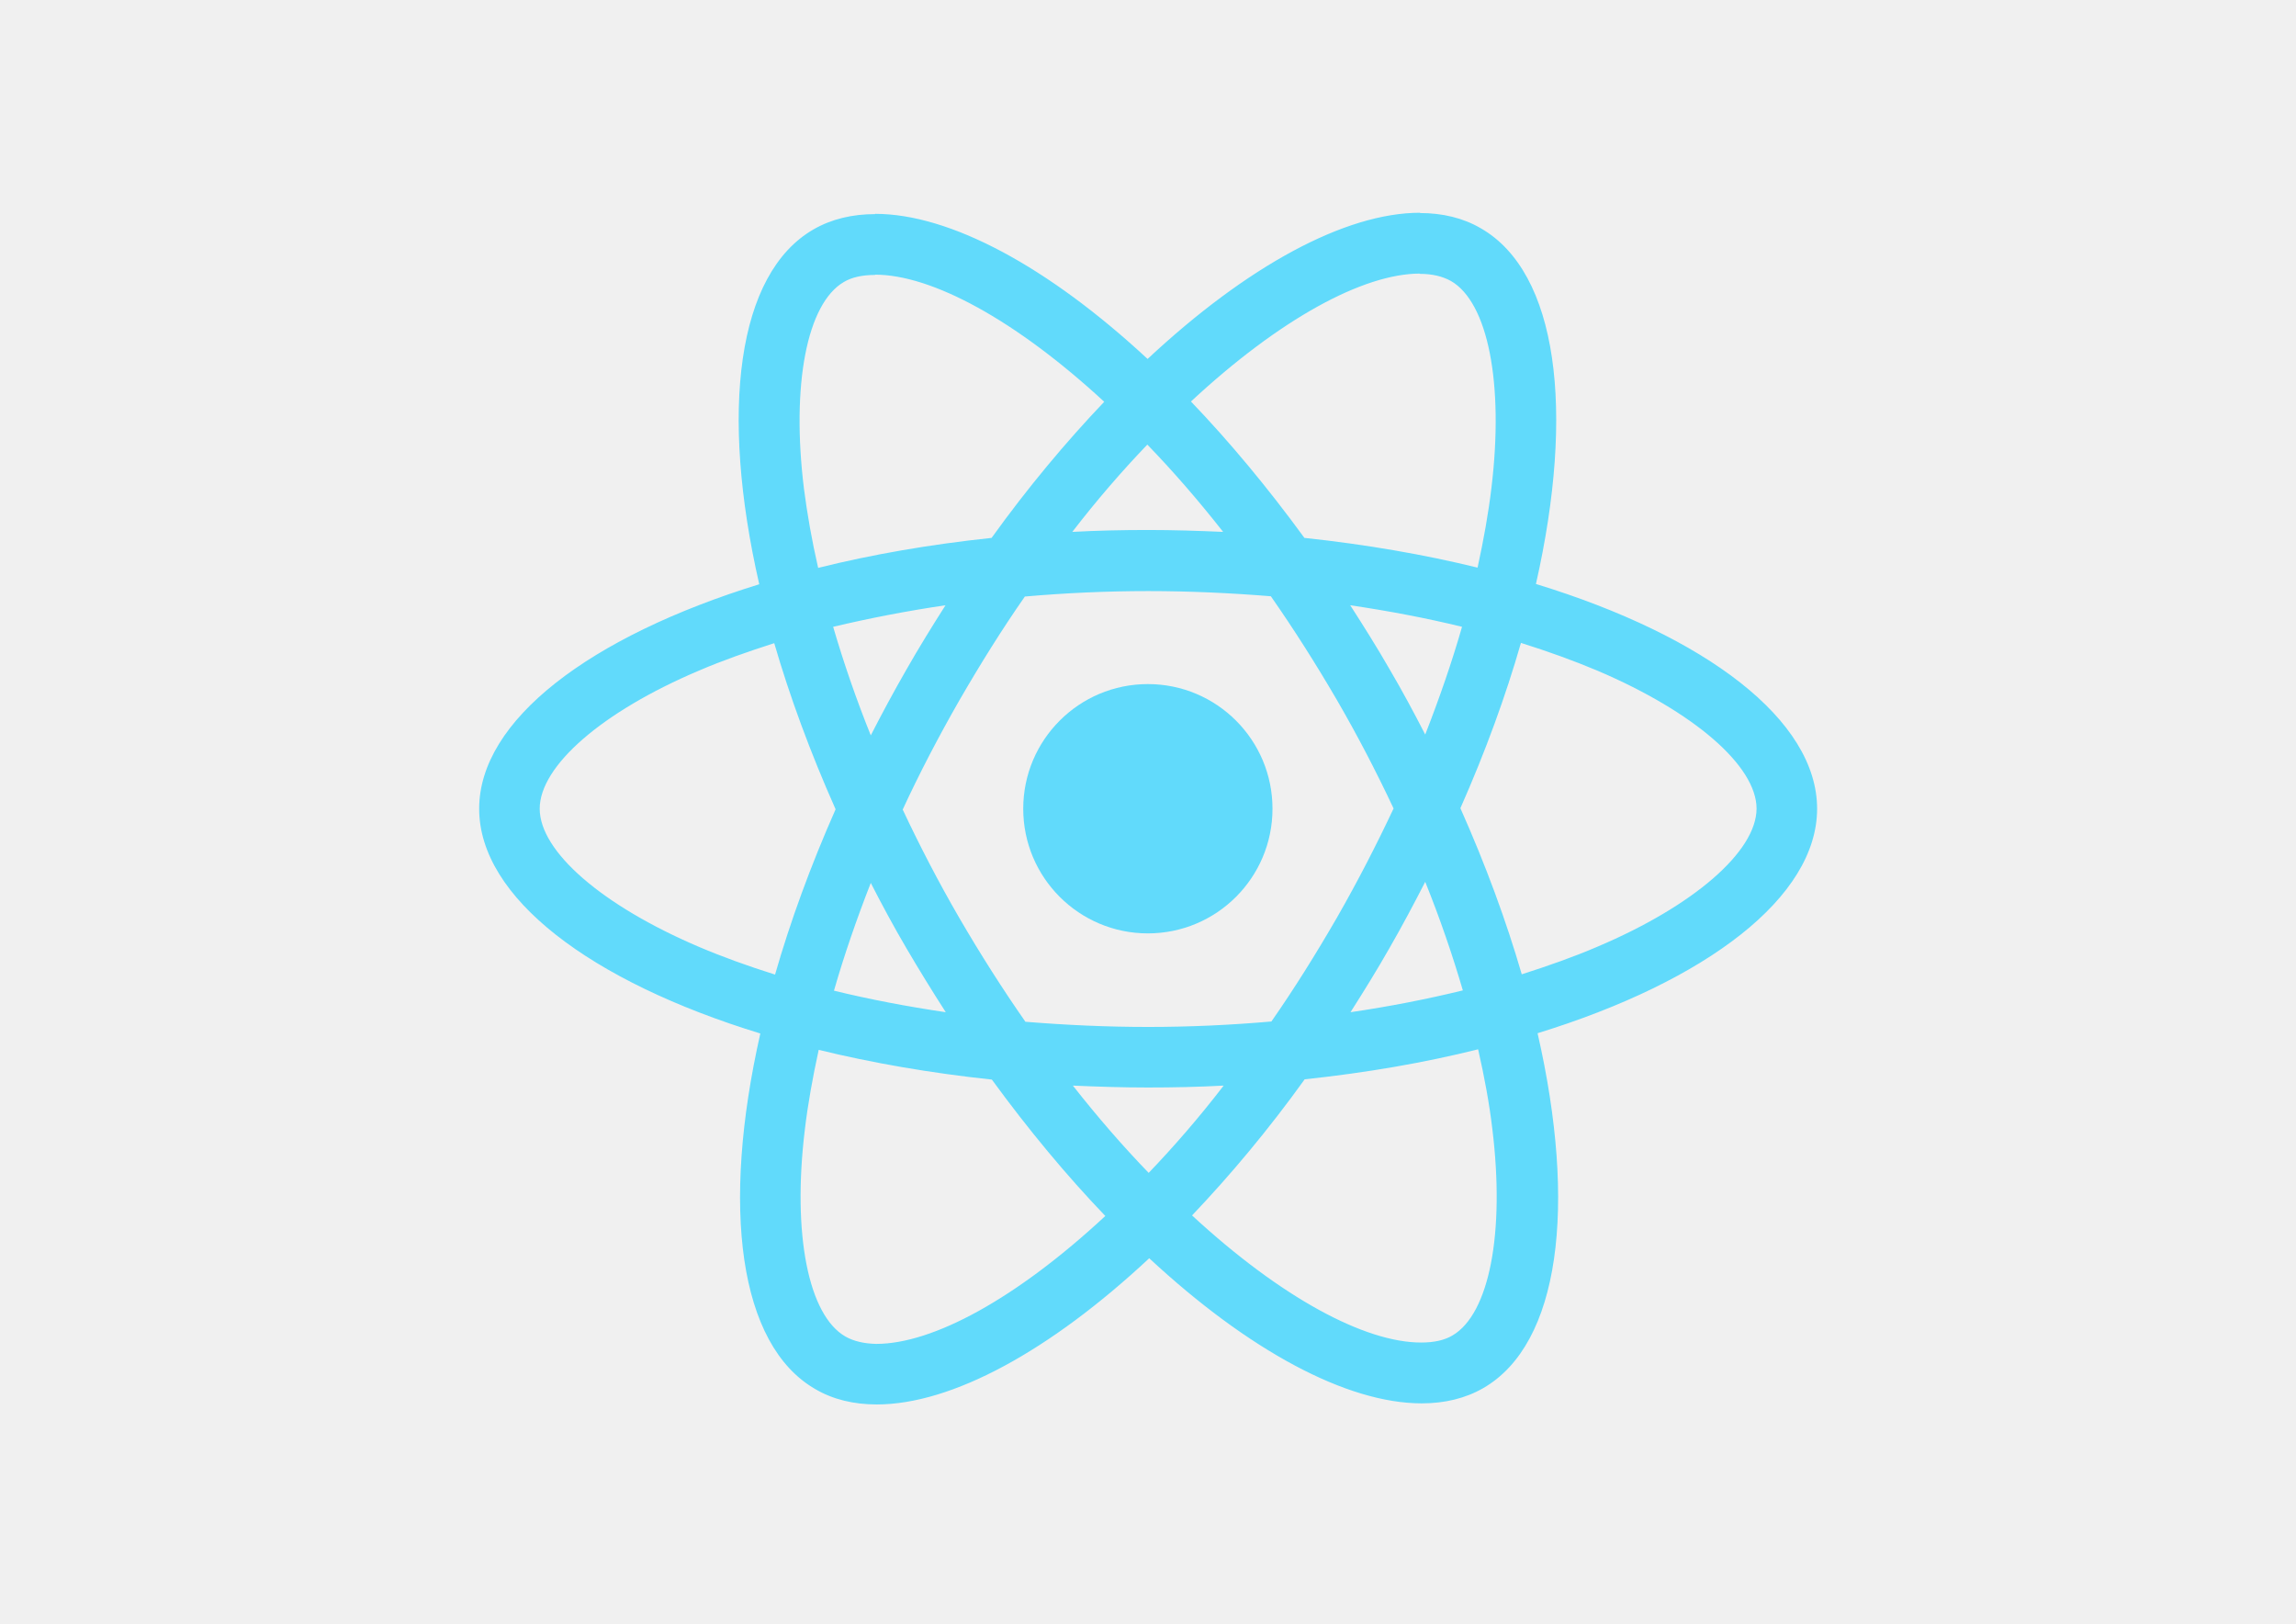
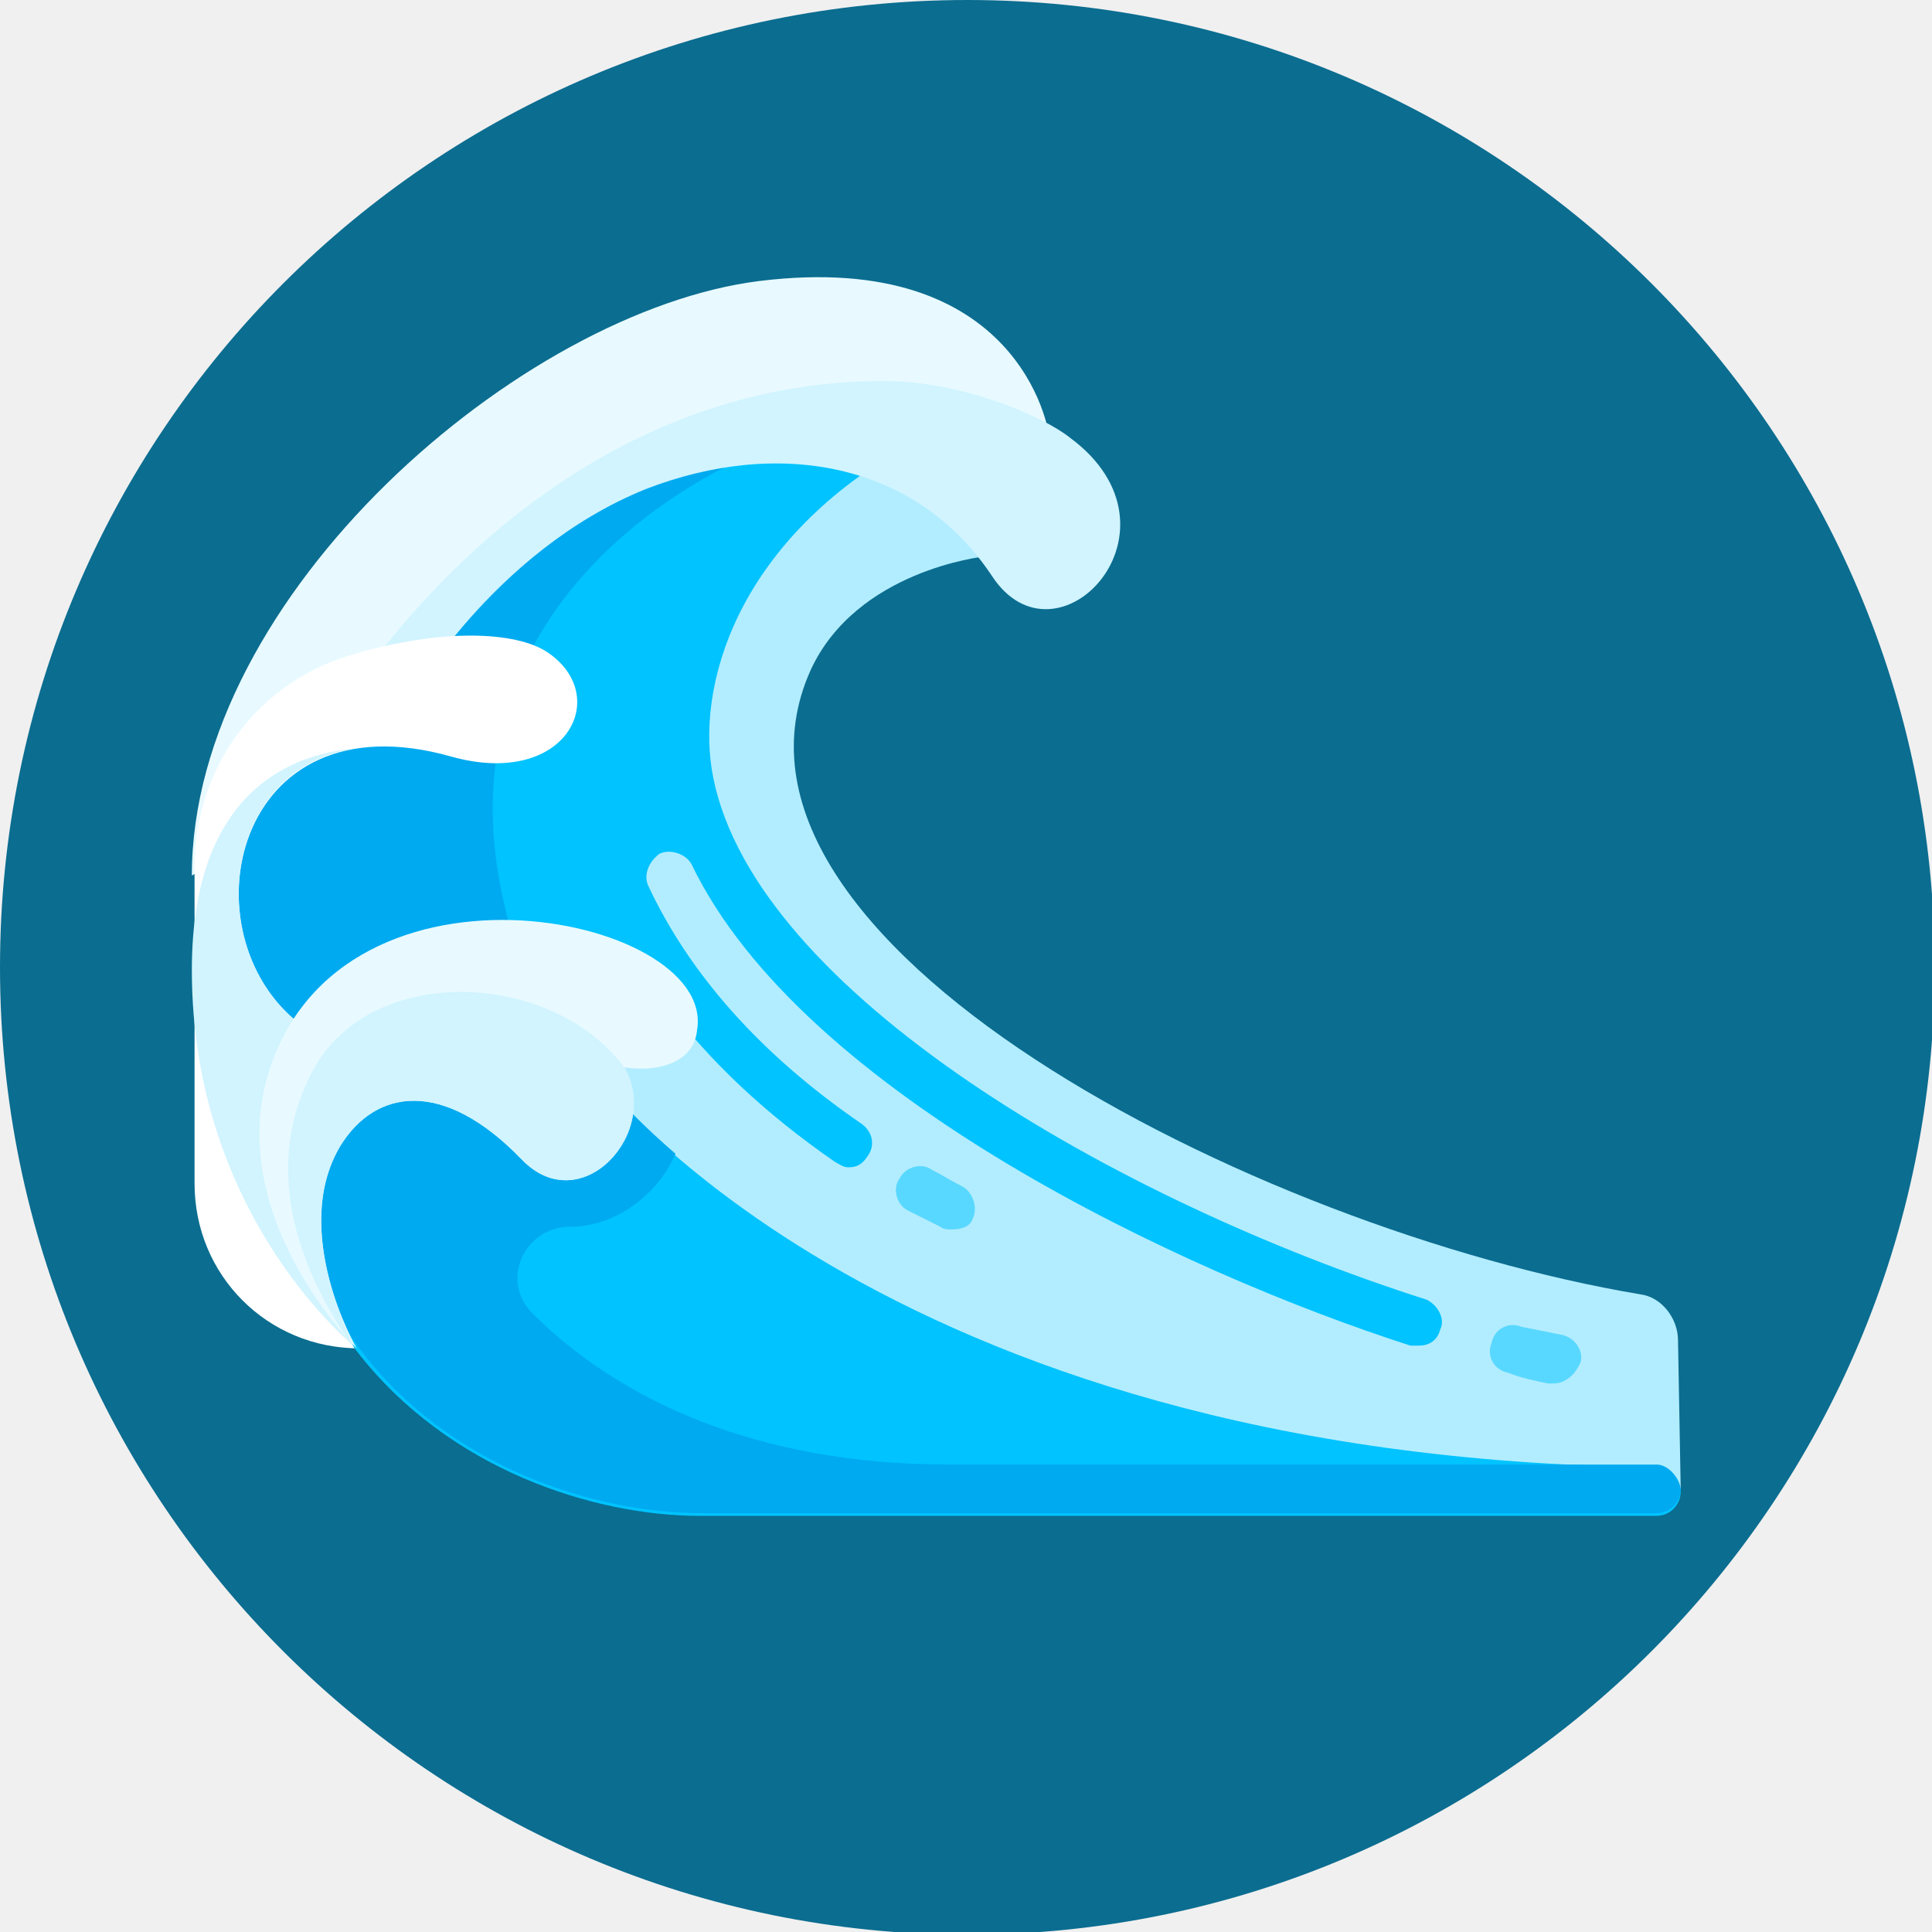
- <svg xmlns="http://www.w3.org/2000/svg" viewBox="0 0 841.9 595.3">
-   <g fill="#61DAFB">
-     <path d="M666.3 296.5c0-32.5-40.7-63.3-103.1-82.4 14.4-63.6 8-114.2-20.2-130.4-6.5-3.8-14.1-5.6-22.4-5.6v22.3c4.6 0 8.3.9 11.4 2.6 13.6 7.8 19.5 37.5 14.9 75.7-1.1 9.4-2.9 19.3-5.1 29.4-19.6-4.8-41-8.5-63.5-10.9-13.5-18.5-27.5-35.3-41.6-50 32.6-30.3 63.2-46.9 84-46.9V78c-27.5 0-63.5 19.6-99.9 53.6-36.4-33.8-72.4-53.2-99.9-53.2v22.3c20.7 0 51.4 16.5 84 46.6-14 14.7-28 31.4-41.3 49.9-22.6 2.4-44 6.1-63.6 11-2.3-10-4-19.7-5.2-29-4.7-38.2 1.1-67.9 14.6-75.8 3-1.8 6.9-2.6 11.5-2.6V78.5c-8.4 0-16 1.8-22.6 5.6-28.1 16.2-34.4 66.7-19.9 130.1-62.2 19.2-102.7 49.9-102.7 82.3 0 32.5 40.7 63.3 103.1 82.4-14.4 63.6-8 114.2 20.2 130.4 6.5 3.8 14.1 5.6 22.5 5.6 27.5 0 63.5-19.6 99.9-53.6 36.4 33.8 72.4 53.2 99.9 53.2 8.4 0 16-1.8 22.6-5.6 28.1-16.2 34.4-66.7 19.9-130.1 62-19.1 102.5-49.9 102.5-82.3zm-130.2-66.7c-3.7 12.9-8.3 26.2-13.5 39.5-4.1-8-8.4-16-13.1-24-4.6-8-9.5-15.8-14.4-23.4 14.2 2.1 27.9 4.7 41 7.9zm-45.8 106.5c-7.8 13.5-15.8 26.3-24.1 38.2-14.9 1.3-30 2-45.2 2-15.1 0-30.2-.7-45-1.9-8.3-11.9-16.4-24.6-24.2-38-7.6-13.1-14.5-26.4-20.8-39.8 6.2-13.4 13.2-26.8 20.7-39.9 7.8-13.5 15.8-26.3 24.1-38.2 14.9-1.3 30-2 45.2-2 15.1 0 30.2.7 45 1.9 8.3 11.9 16.4 24.6 24.2 38 7.6 13.1 14.5 26.4 20.8 39.8-6.3 13.4-13.2 26.8-20.7 39.9zm32.3-13c5.4 13.4 10 26.8 13.8 39.8-13.1 3.2-26.9 5.9-41.2 8 4.9-7.7 9.8-15.6 14.4-23.7 4.6-8 8.9-16.1 13-24.1zM421.2 430c-9.3-9.6-18.6-20.3-27.8-32 9 .4 18.2.7 27.5.7 9.4 0 18.7-.2 27.8-.7-9 11.7-18.3 22.4-27.5 32zm-74.4-58.9c-14.2-2.1-27.9-4.7-41-7.9 3.7-12.9 8.3-26.2 13.5-39.5 4.1 8 8.4 16 13.1 24 4.7 8 9.5 15.8 14.4 23.4zM420.7 163c9.3 9.6 18.6 20.3 27.8 32-9-.4-18.2-.7-27.5-.7-9.4 0-18.7.2-27.8.7 9-11.7 18.3-22.4 27.5-32zm-74 58.9c-4.9 7.7-9.8 15.6-14.4 23.7-4.6 8-8.9 16-13 24-5.4-13.4-10-26.8-13.8-39.8 13.1-3.1 26.9-5.8 41.2-7.9zm-90.5 125.2c-35.4-15.1-58.3-34.9-58.3-50.6 0-15.7 22.9-35.6 58.3-50.6 8.6-3.7 18-7 27.7-10.1 5.7 19.6 13.2 40 22.5 60.9-9.2 20.8-16.6 41.1-22.2 60.6-9.9-3.1-19.3-6.5-28-10.2zM310 490c-13.6-7.8-19.5-37.5-14.9-75.7 1.1-9.4 2.9-19.3 5.1-29.4 19.6 4.8 41 8.5 63.5 10.9 13.5 18.5 27.5 35.3 41.6 50-32.6 30.3-63.2 46.9-84 46.9-4.5-.1-8.3-1-11.3-2.7zm237.2-76.2c4.7 38.2-1.1 67.9-14.6 75.8-3 1.8-6.9 2.6-11.5 2.6-20.7 0-51.4-16.5-84-46.6 14-14.7 28-31.4 41.3-49.9 22.6-2.4 44-6.1 63.6-11 2.3 10.1 4.1 19.8 5.2 29.1zm38.5-66.7c-8.6 3.7-18 7-27.7 10.1-5.7-19.6-13.2-40-22.5-60.9 9.2-20.8 16.6-41.1 22.2-60.6 9.9 3.1 19.3 6.5 28.1 10.2 35.4 15.1 58.3 34.9 58.3 50.6-.1 15.7-23 35.6-58.4 50.6zM320.8 78.4z" />
-     <circle cx="420.9" cy="296.5" r="45.7" />
-     <path d="M520.5 78.1z" />
+ <svg xmlns="http://www.w3.org/2000/svg" version="1.1" id="Layer_1" x="0px" y="0px" viewBox="0 0 71.5 71.5" style="enable-background:new 0 0 71.5 71.5;" xml:space="preserve">
+   <style type="text/css">
+ 	.st0{fill:#0B6D90;}
+ 	.st1{fill:#E8FAFF;}
+ 	.st2{fill:#B2EDFF;}
+ 	.st3{fill:#00C3FF;}
+ 	.st4{fill:#00AAF0;}
+ 	.st5{fill:#D1F4FF;}
+ 	.st6{fill:#FFFFFF;}
+ 	.st7{fill:#59D8FF;}
+ </style>
+   <circle class="st0" cx="35.8" cy="35.8" r="35.8" />
+   <path class="st1" d="M28.1,10.4c-8.8,1.1-21,11.6-21,22L38.8,16C38.8,16,37.8,9.2,28.1,10.4z" />
+   <path class="st2" d="M62.1,49.6c0-0.8-0.6-1.6-1.4-1.7C46.4,45.5,25.5,34.8,30,24.8c1.7-3.7,6.4-4.2,6.4-4.2v-3.9H24.6L8.8,27.9  v16.9l29.8,10.3l23.6,0L62.1,49.6z" />
+   <path class="st3" d="M52.8,48.1c-11.6-3.7-24.8-11.4-26.4-19.3c-0.7-3.4,0.9-8.7,7-12.2h-8.7L8.8,27.9v14.5l15.9-5.2  c1.6,2.1,3.6,4,6.2,5.8c0.2,0.1,0.3,0.2,0.5,0.2c0.3,0,0.5-0.1,0.7-0.4c0.3-0.4,0.2-0.9-0.2-1.2C28.1,39,25.5,36,24,32.8  c-0.2-0.4,0-0.9,0.4-1.2l0,0c0.4-0.2,1,0,1.2,0.4c4.1,8.5,18.2,15.1,26.6,17.8c0.1,0,0.2,0,0.3,0c0.4,0,0.7-0.2,0.8-0.6  C53.5,48.8,53.2,48.3,52.8,48.1z" />
+   <path class="st4" d="M8.8,27.9v14.5l11.7-3.8c-0.4-0.9-0.8-1.8-1.1-2.7c-5.2-14,8.7-19.2,8.7-19.2h-3.5L8.8,27.9z" />
+   <path class="st5" d="M12.5,26.4c0,0,7.1-12.3,20.2-12.3c2.9,0,5.9,1.3,6.9,2.1c4.6,3.4-0.5,8.8-2.9,5.1c-2.8-4.2-7.9-5.1-12.8-3.2  c-5.7,2.3-8.8,7.9-8.8,7.9L12.5,26.4" />
+   <path class="st6" d="M11.1,37.9c-4.3-3.3-2.5-12.2,5.6-9.9c4.3,1.2,6-2.3,3.5-3.9c-1.3-0.8-4.2-0.8-7.4,0.2  c-3.4,1.1-5.6,4.2-5.6,7.8v11.7c0,3.4,2.7,6.1,6.1,6.1l0,0L11.1,37.9z" />
+   <path class="st5" d="M13.2,49.9l-2.1-12c-3.6-2.8-2.9-9.4,2-10.2l0,0c-2.1,0.2-6,1.4-6,8.2l0,0C7.1,45.1,13.2,49.9,13.2,49.9z" />
+   <path class="st3" d="M21.8,39.5c0,0,10.5,14.5,39.5,14.8c0.5,0,0.9,0.4,0.9,0.9l0,0c0,0.5-0.4,0.9-0.9,0.9H25.9  c-3.9,0-9.3-1.7-12.7-6.1c-2.8-3.7-1.7-10.5-1.7-10.5L21.8,39.5z" />
+   <path class="st4" d="M61.3,54.2c-4.7,0-15.2,0-26.2,0c-7.1,0-12.2-2.4-15.4-5.6c-1.2-1.2-0.3-3.2,1.4-3.2l0,0c1.6,0,3.2-1.1,3.9-2.7  c-2.2-1.9-3.1-3.2-3.1-3.2l-10.3-0.1c0,0-1.1,6.8,1.7,10.5c3.3,4.4,8.7,6.1,12.7,6.1h35.3c0.5,0,0.9-0.4,0.9-0.9  C62.1,54.6,61.7,54.2,61.3,54.2z" />
+   <path class="st1" d="M9.8,40.2c-1.2,5.2,3.4,9.7,3.4,9.7s-2.5-4.3-0.6-7.5c1.3-2.1,3.8-2.5,6.7,0.5c2.2,2.3,5.2-1,3.8-3.4  c1.3,0.2,2.6-0.2,2.7-1.4C26.5,33.8,12.1,30.9,9.8,40.2z" />
+   <path class="st5" d="M12.6,42.4c1.3-2.1,3.8-2.5,6.7,0.5c2.2,2.3,5.2-1,3.8-3.4c-2.6-3.5-9.1-3.9-11.4-0.1c-2.3,4-0.3,8.1,1.4,10.5  C13.2,49.9,10.7,45.5,12.6,42.4z" />
+   <g>
+     <path class="st7" d="M57.5,51.2c-0.1,0-0.1,0-0.2,0c-0.5-0.1-1-0.2-1.5-0.4c-0.5-0.1-0.8-0.6-0.6-1.1c0.1-0.5,0.6-0.8,1.1-0.6   c0.5,0.1,1,0.2,1.5,0.3c0.5,0.1,0.8,0.6,0.7,1C58.3,50.9,57.9,51.2,57.5,51.2z" />
+     <path class="st7" d="M35.2,45.5c-0.1,0-0.3,0-0.4-0.1c-0.4-0.2-0.8-0.4-1.2-0.6c-0.4-0.2-0.6-0.8-0.3-1.2c0.2-0.4,0.8-0.6,1.2-0.3   c0.4,0.2,0.7,0.4,1.1,0.6c0.4,0.2,0.6,0.8,0.4,1.2C35.9,45.4,35.6,45.5,35.2,45.5z" />
  </g>
</svg>
